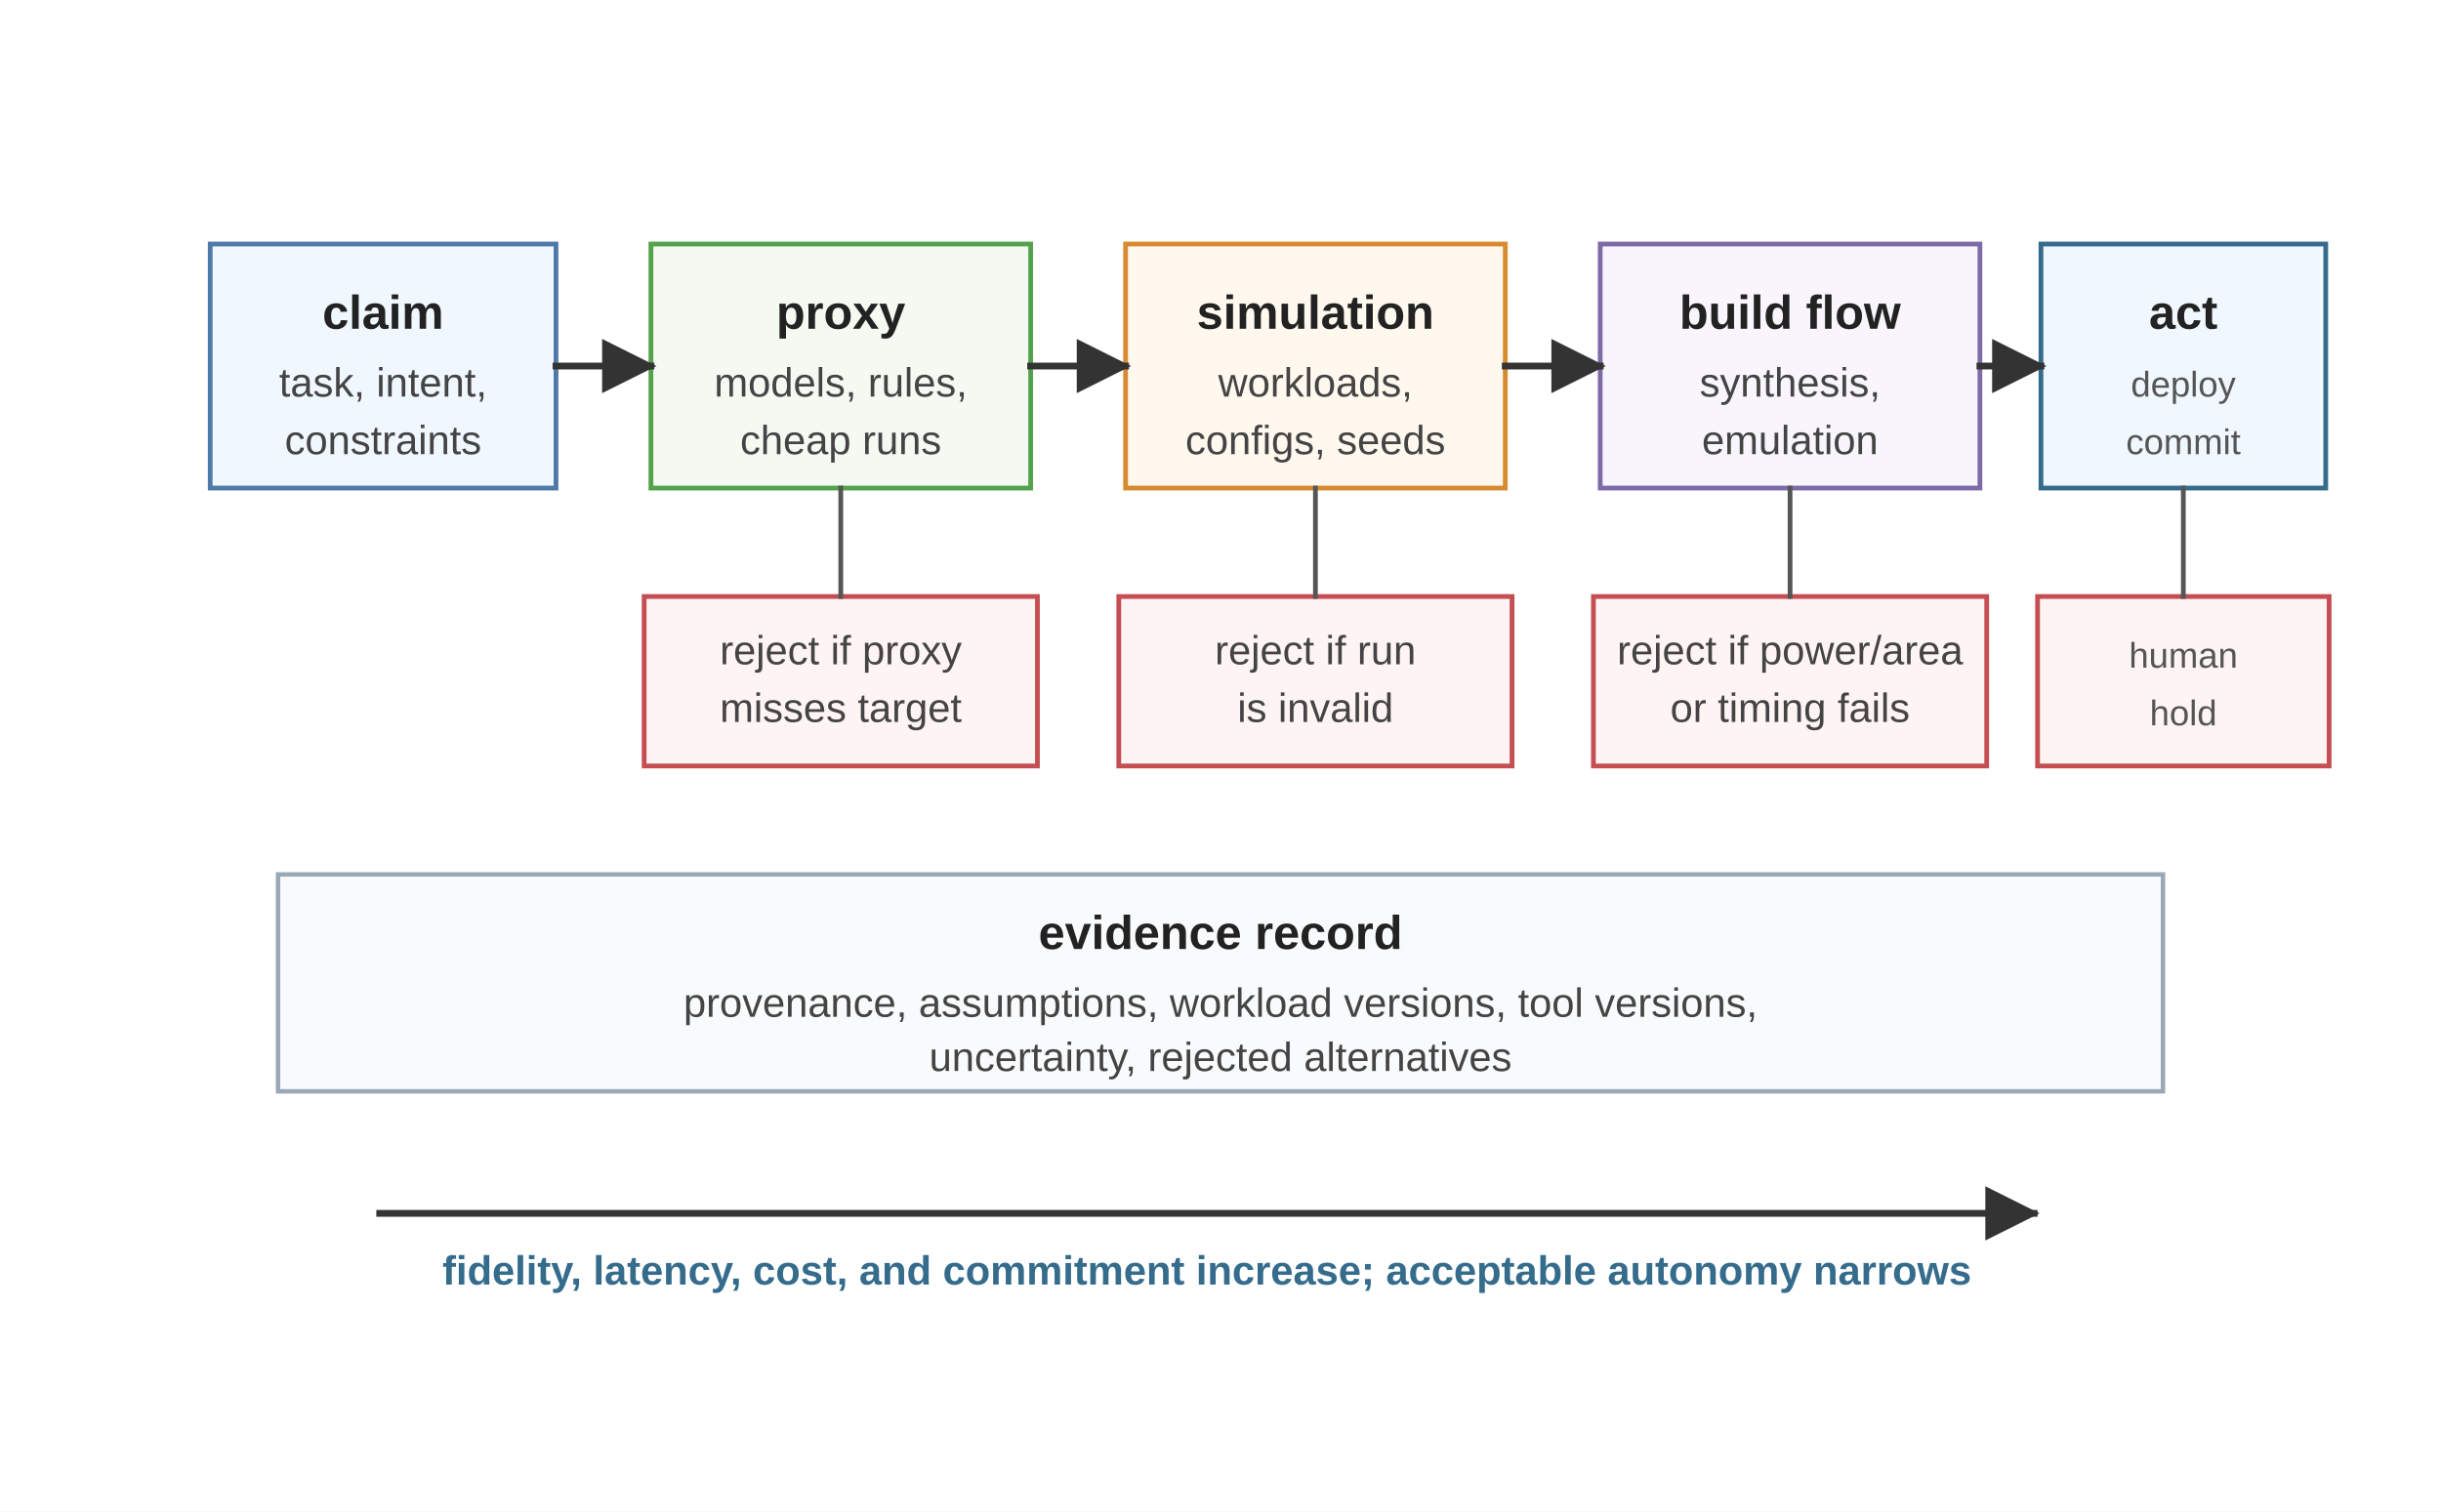
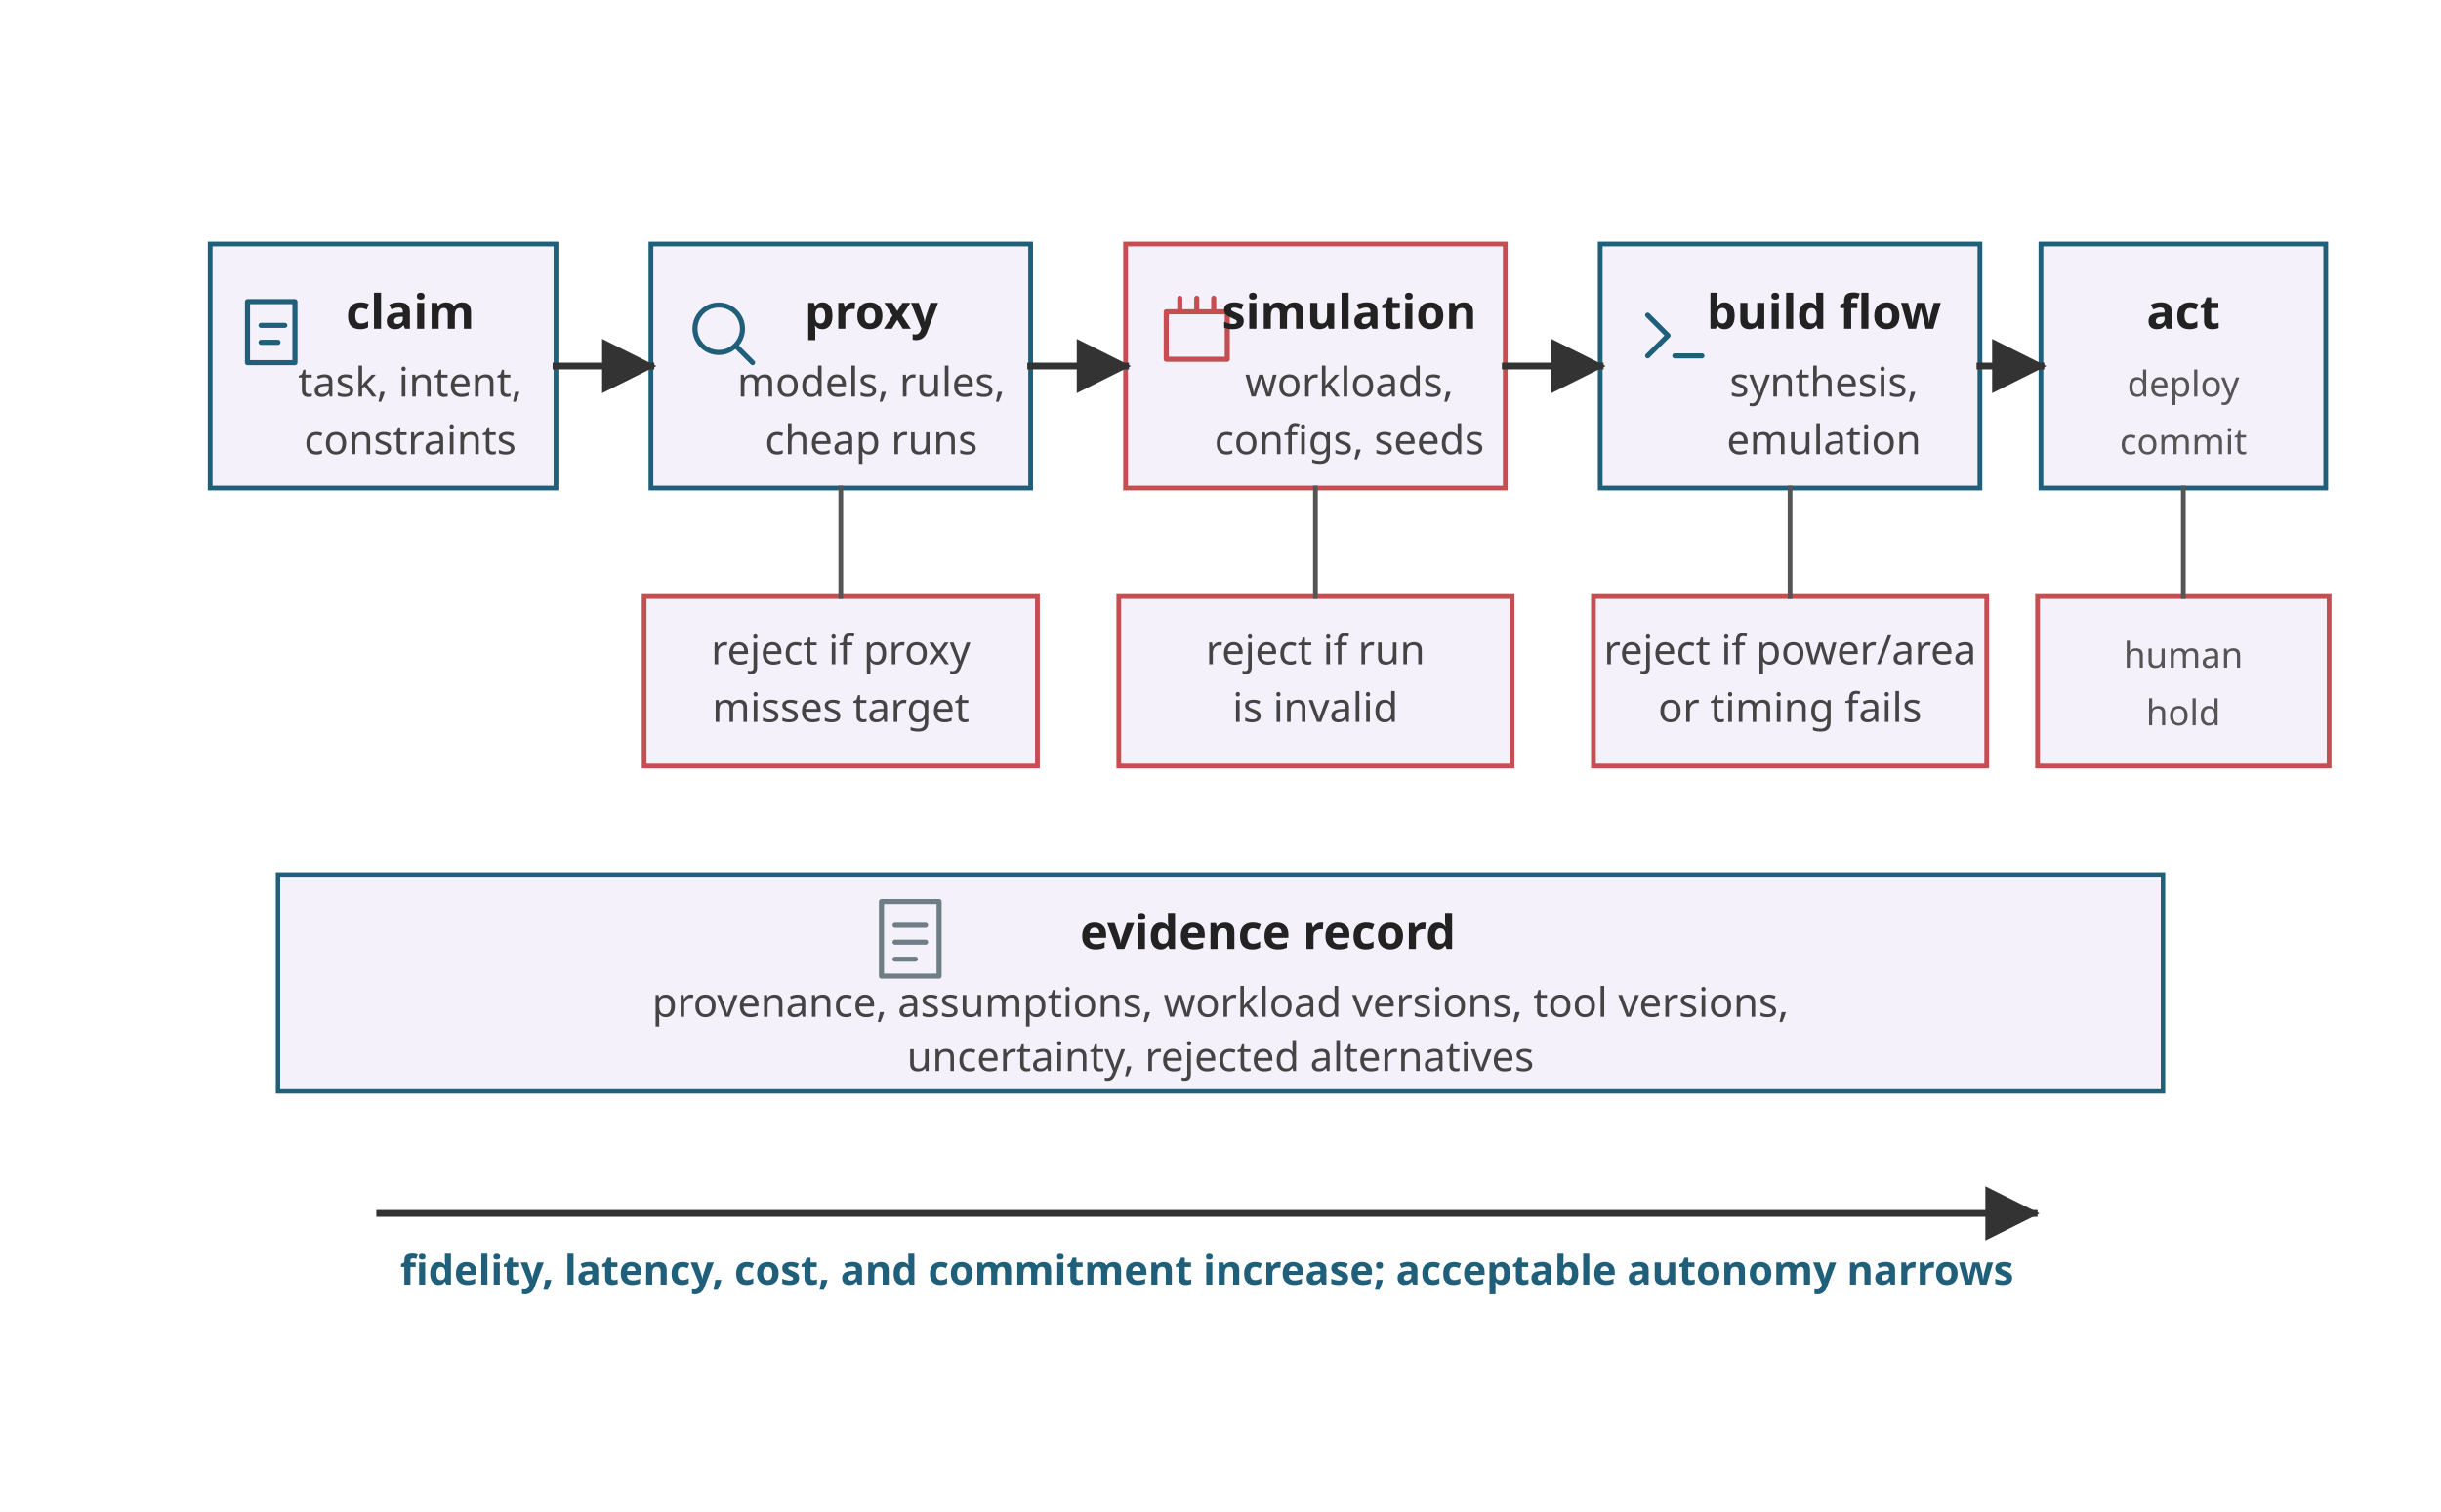
<svg xmlns="http://www.w3.org/2000/svg" viewBox="0 0 720 446" role="img">
  <defs>
    <marker id="arrow" viewBox="0 0 10 10" refX="9" refY="5" markerWidth="8" markerHeight="8" orient="auto">
      <path d="M 0 0 L 10 5 L 0 10 z" fill="#333333" />
    </marker>
    <style>
-       .font { font-family: Arial, Helvetica, sans-serif; }
+       .font { font-family: sans-serif; }
      .label { font-size: 14px; font-weight: 700; fill: #222222; }
      .small { font-size: 12px; fill: #444444; }
      .micro { font-size: 10.5px; fill: #555555; }
-       .note { font-size: 12px; font-weight: 700; fill: #356C8C; }
-       .claim { fill: #F0F7FF; stroke: #4E79A7; stroke-width: 1.4; }
-       .proxy { fill: #F4FAF2; stroke: #54A24B; stroke-width: 1.4; }
-       .sim { fill: #FFF8EE; stroke: #D88A30; stroke-width: 1.4; }
-       .impl { fill: #F8F5FC; stroke: #7E6AA8; stroke-width: 1.4; }
-       .commit { fill: #F0F7FF; stroke: #356C8C; stroke-width: 1.4; }
-       .reject { fill: #FFF4F4; stroke: #C44E52; stroke-width: 1.4; }
-       .record { fill: #F8FAFC; stroke: #9AA8B5; stroke-width: 1.3; }
+       .note { font-size: 12px; font-weight: 700; fill: #1F5F7A; }
+       .claim { fill: #F4F1FA; stroke: #1F5F7A; stroke-width: 1.4; }
+       .proxy { fill: #F4F1FA; stroke: #1F5F7A; stroke-width: 1.4; }
+       .sim { fill: #F4F1FA; stroke: #C44E52; stroke-width: 1.4; }
+       .impl { fill: #F4F1FA; stroke: #1F5F7A; stroke-width: 1.4; }
+       .commit { fill: #F4F1FA; stroke: #1F5F7A; stroke-width: 1.4; }
+       .reject { fill: #F4F1FA; stroke: #C44E52; stroke-width: 1.4; }
+       .record { fill: #F4F1FA; stroke: #1F5F7A; stroke-width: 1.3; }
      .arrow { stroke: #333333; stroke-width: 2; fill: none; stroke-linecap: square; stroke-linejoin: miter; }
      .thin { stroke: #555555; stroke-width: 1.4; fill: none; stroke-linecap: square; stroke-linejoin: miter; }
+       .glyph { fill: none; stroke: currentColor; stroke-width: 1.5; stroke-linecap: round; stroke-linejoin: round; }
+       .glyph-claim { color: #1F5F7A; }
+       .glyph-proxy { color: #1F5F7A; }
+       .glyph-sim { color: #C44E52; }
+       .glyph-impl { color: #1F5F7A; }
+       .glyph-record { color: #6F7E86; }
    </style>
  </defs>
-   <rect width="720" height="446" fill="#ffffff" />
+   <rect width="720" height="446" fill="#FFFFFF" />
  <g class="font" transform="translate(0,-54)">
    <rect class="claim" x="62" y="126" width="102" height="72" />
-     <text class="label" x="113" y="151" text-anchor="middle">claim</text>
-     <text class="small" x="113" y="171" text-anchor="middle">task, intent,</text>
-     <text class="small" x="113" y="188" text-anchor="middle">constraints</text>
+     <g class="glyph glyph-claim" transform="translate(73 143)">
+       <rect x="0" y="0" width="14" height="18" />
+       <path d="M 4 7 L 11 7" />
+       <path d="M 4 12 L 9 12" />
+     </g>
+     <text class="label" x="121" y="151" text-anchor="middle">claim</text>
+     <text class="small" x="121" y="171" text-anchor="middle">task, intent,</text>
+     <text class="small" x="121" y="188" text-anchor="middle">constraints</text>
    <rect class="proxy" x="192" y="126" width="112" height="72" />
-     <text class="label" x="248" y="151" text-anchor="middle">proxy</text>
-     <text class="small" x="248" y="171" text-anchor="middle">models, rules,</text>
-     <text class="small" x="248" y="188" text-anchor="middle">cheap runs</text>
+     <g class="glyph glyph-proxy" transform="translate(204 143)">
+       <circle cx="8" cy="8" r="7" />
+       <path d="M 13 13 L 18 18" />
+     </g>
+     <text class="label" x="257" y="151" text-anchor="middle">proxy</text>
+     <text class="small" x="257" y="171" text-anchor="middle">models, rules,</text>
+     <text class="small" x="257" y="188" text-anchor="middle">cheap runs</text>
    <rect class="sim" x="332" y="126" width="112" height="72" />
-     <text class="label" x="388" y="151" text-anchor="middle">simulation</text>
-     <text class="small" x="388" y="171" text-anchor="middle">workloads,</text>
-     <text class="small" x="388" y="188" text-anchor="middle">configs, seeds</text>
+     <g class="glyph glyph-sim" transform="translate(344 142)">
+       <rect x="0" y="4" width="18" height="14" />
+       <path d="M 4 0 L 4 4" />
+       <path d="M 9 0 L 9 4" />
+       <path d="M 14 0 L 14 4" />
+     </g>
+     <text class="label" x="398" y="151" text-anchor="middle">simulation</text>
+     <text class="small" x="398" y="171" text-anchor="middle">workloads,</text>
+     <text class="small" x="398" y="188" text-anchor="middle">configs, seeds</text>
    <rect class="impl" x="472" y="126" width="112" height="72" />
-     <text class="label" x="528" y="151" text-anchor="middle">build flow</text>
-     <text class="small" x="528" y="171" text-anchor="middle">synthesis,</text>
-     <text class="small" x="528" y="188" text-anchor="middle">emulation</text>
+     <g class="glyph glyph-impl" transform="translate(484 143)">
+       <path d="M 2 4 L 8 10 L 2 16" />
+       <path d="M 10 16 L 18 16" />
+     </g>
+     <text class="label" x="538" y="151" text-anchor="middle">build flow</text>
+     <text class="small" x="538" y="171" text-anchor="middle">synthesis,</text>
+     <text class="small" x="538" y="188" text-anchor="middle">emulation</text>
    <rect class="commit" x="602" y="126" width="84" height="72" />
    <text class="label" x="644" y="151" text-anchor="middle">act</text>
    <text class="micro" x="644" y="171" text-anchor="middle">deploy</text>
    <text class="micro" x="644" y="188" text-anchor="middle">commit</text>
    <line class="arrow" x1="164" y1="162" x2="192" y2="162" marker-end="url(#arrow)" />
    <line class="arrow" x1="304" y1="162" x2="332" y2="162" marker-end="url(#arrow)" />
    <line class="arrow" x1="444" y1="162" x2="472" y2="162" marker-end="url(#arrow)" />
    <line class="arrow" x1="584" y1="162" x2="602" y2="162" marker-end="url(#arrow)" />
    <rect class="reject" x="190" y="230" width="116" height="50" />
    <text class="small" x="248" y="250" text-anchor="middle">reject if proxy</text>
    <text class="small" x="248" y="267" text-anchor="middle">misses target</text>
    <rect class="reject" x="330" y="230" width="116" height="50" />
    <text class="small" x="388" y="250" text-anchor="middle">reject if run</text>
    <text class="small" x="388" y="267" text-anchor="middle">is invalid</text>
    <rect class="reject" x="470" y="230" width="116" height="50" />
    <text class="small" x="528" y="250" text-anchor="middle">reject if power/area</text>
    <text class="small" x="528" y="267" text-anchor="middle">or timing fails</text>
    <rect class="reject" x="601" y="230" width="86" height="50" />
    <text class="micro" x="644" y="251" text-anchor="middle">human</text>
    <text class="micro" x="644" y="268" text-anchor="middle">hold</text>
    <line class="thin" x1="248" y1="198" x2="248" y2="230" />
    <line class="thin" x1="388" y1="198" x2="388" y2="230" />
    <line class="thin" x1="528" y1="198" x2="528" y2="230" />
    <line class="thin" x1="644" y1="198" x2="644" y2="230" />
    <rect class="record" x="82" y="312" width="556" height="64" />
-     <text class="label" x="360" y="334" text-anchor="middle">evidence record</text>
+     <g class="glyph glyph-record" transform="translate(260 320)">
+       <rect x="0" y="0" width="17" height="22" />
+       <path d="M 4 7 L 13 7" />
+       <path d="M 4 12 L 13 12" />
+       <path d="M 4 17 L 10 17" />
+     </g>
+     <text class="label" x="374" y="334" text-anchor="middle">evidence record</text>
    <text class="small" x="360" y="354" text-anchor="middle">provenance, assumptions, workload versions, tool versions,</text>
    <text class="small" x="360" y="370" text-anchor="middle">uncertainty, rejected alternatives</text>
    <line class="arrow" x1="112" y1="412" x2="600" y2="412" marker-end="url(#arrow)" />
    <text class="note" x="356" y="433" text-anchor="middle">fidelity, latency, cost, and commitment increase; acceptable autonomy narrows</text>
  </g>
</svg>
